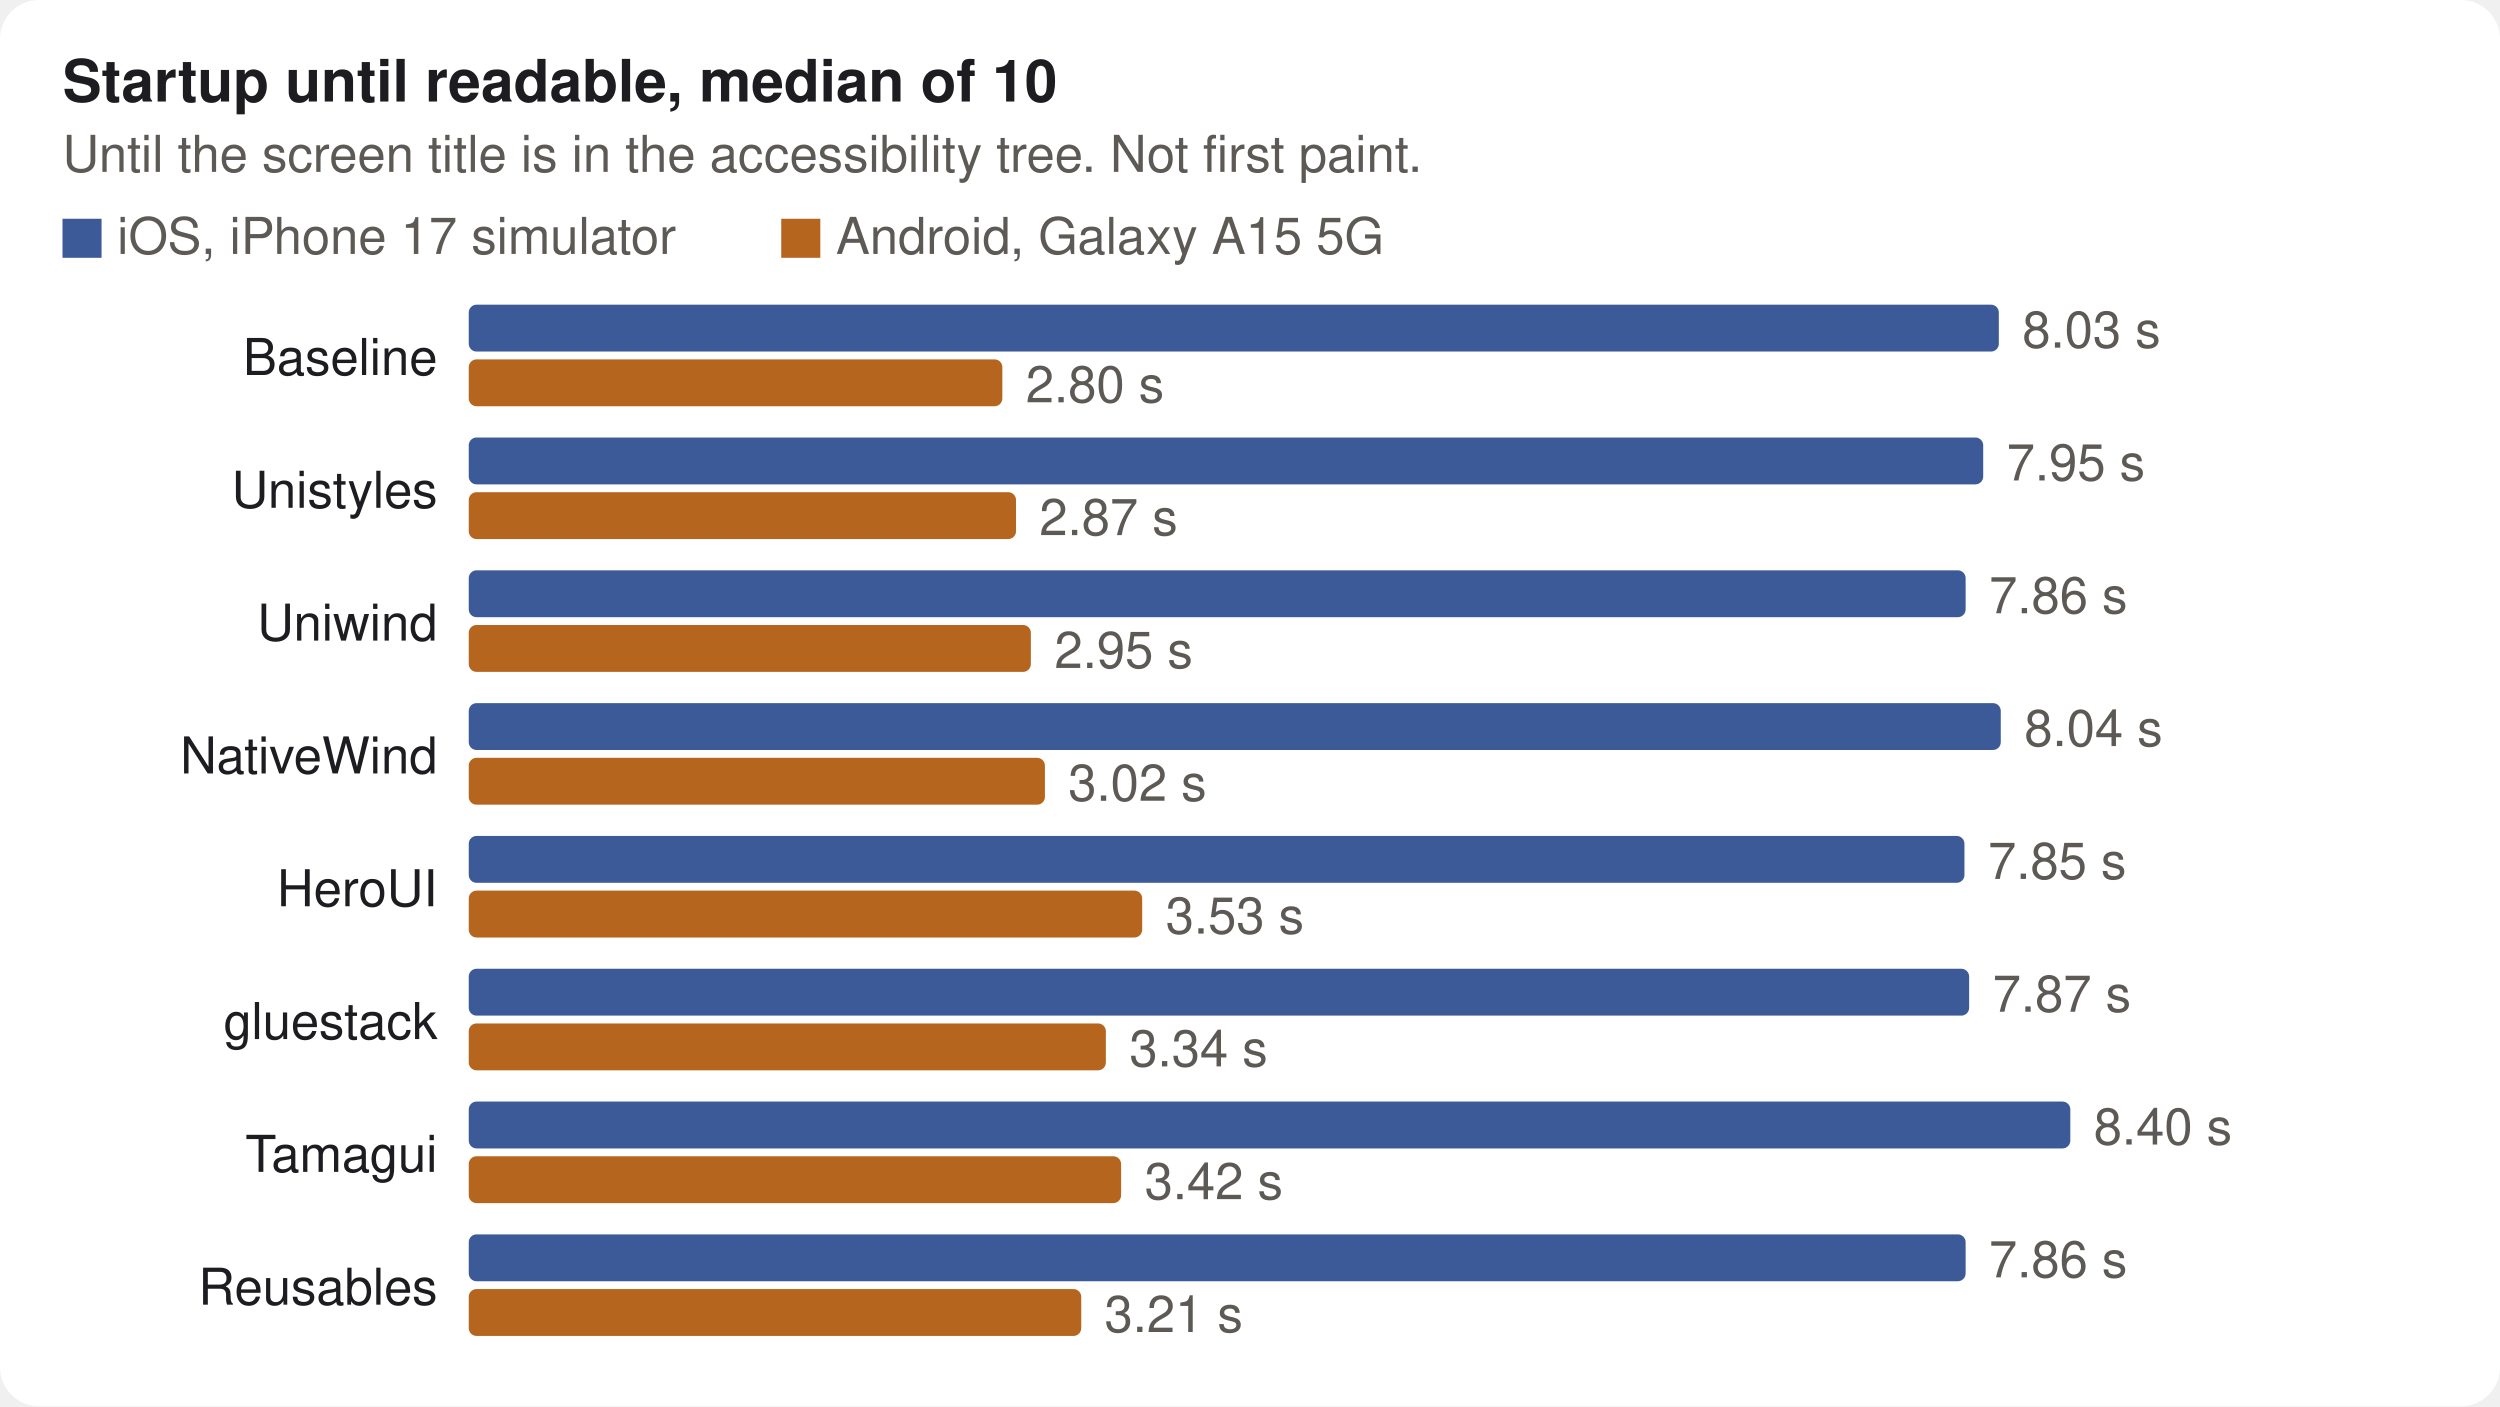
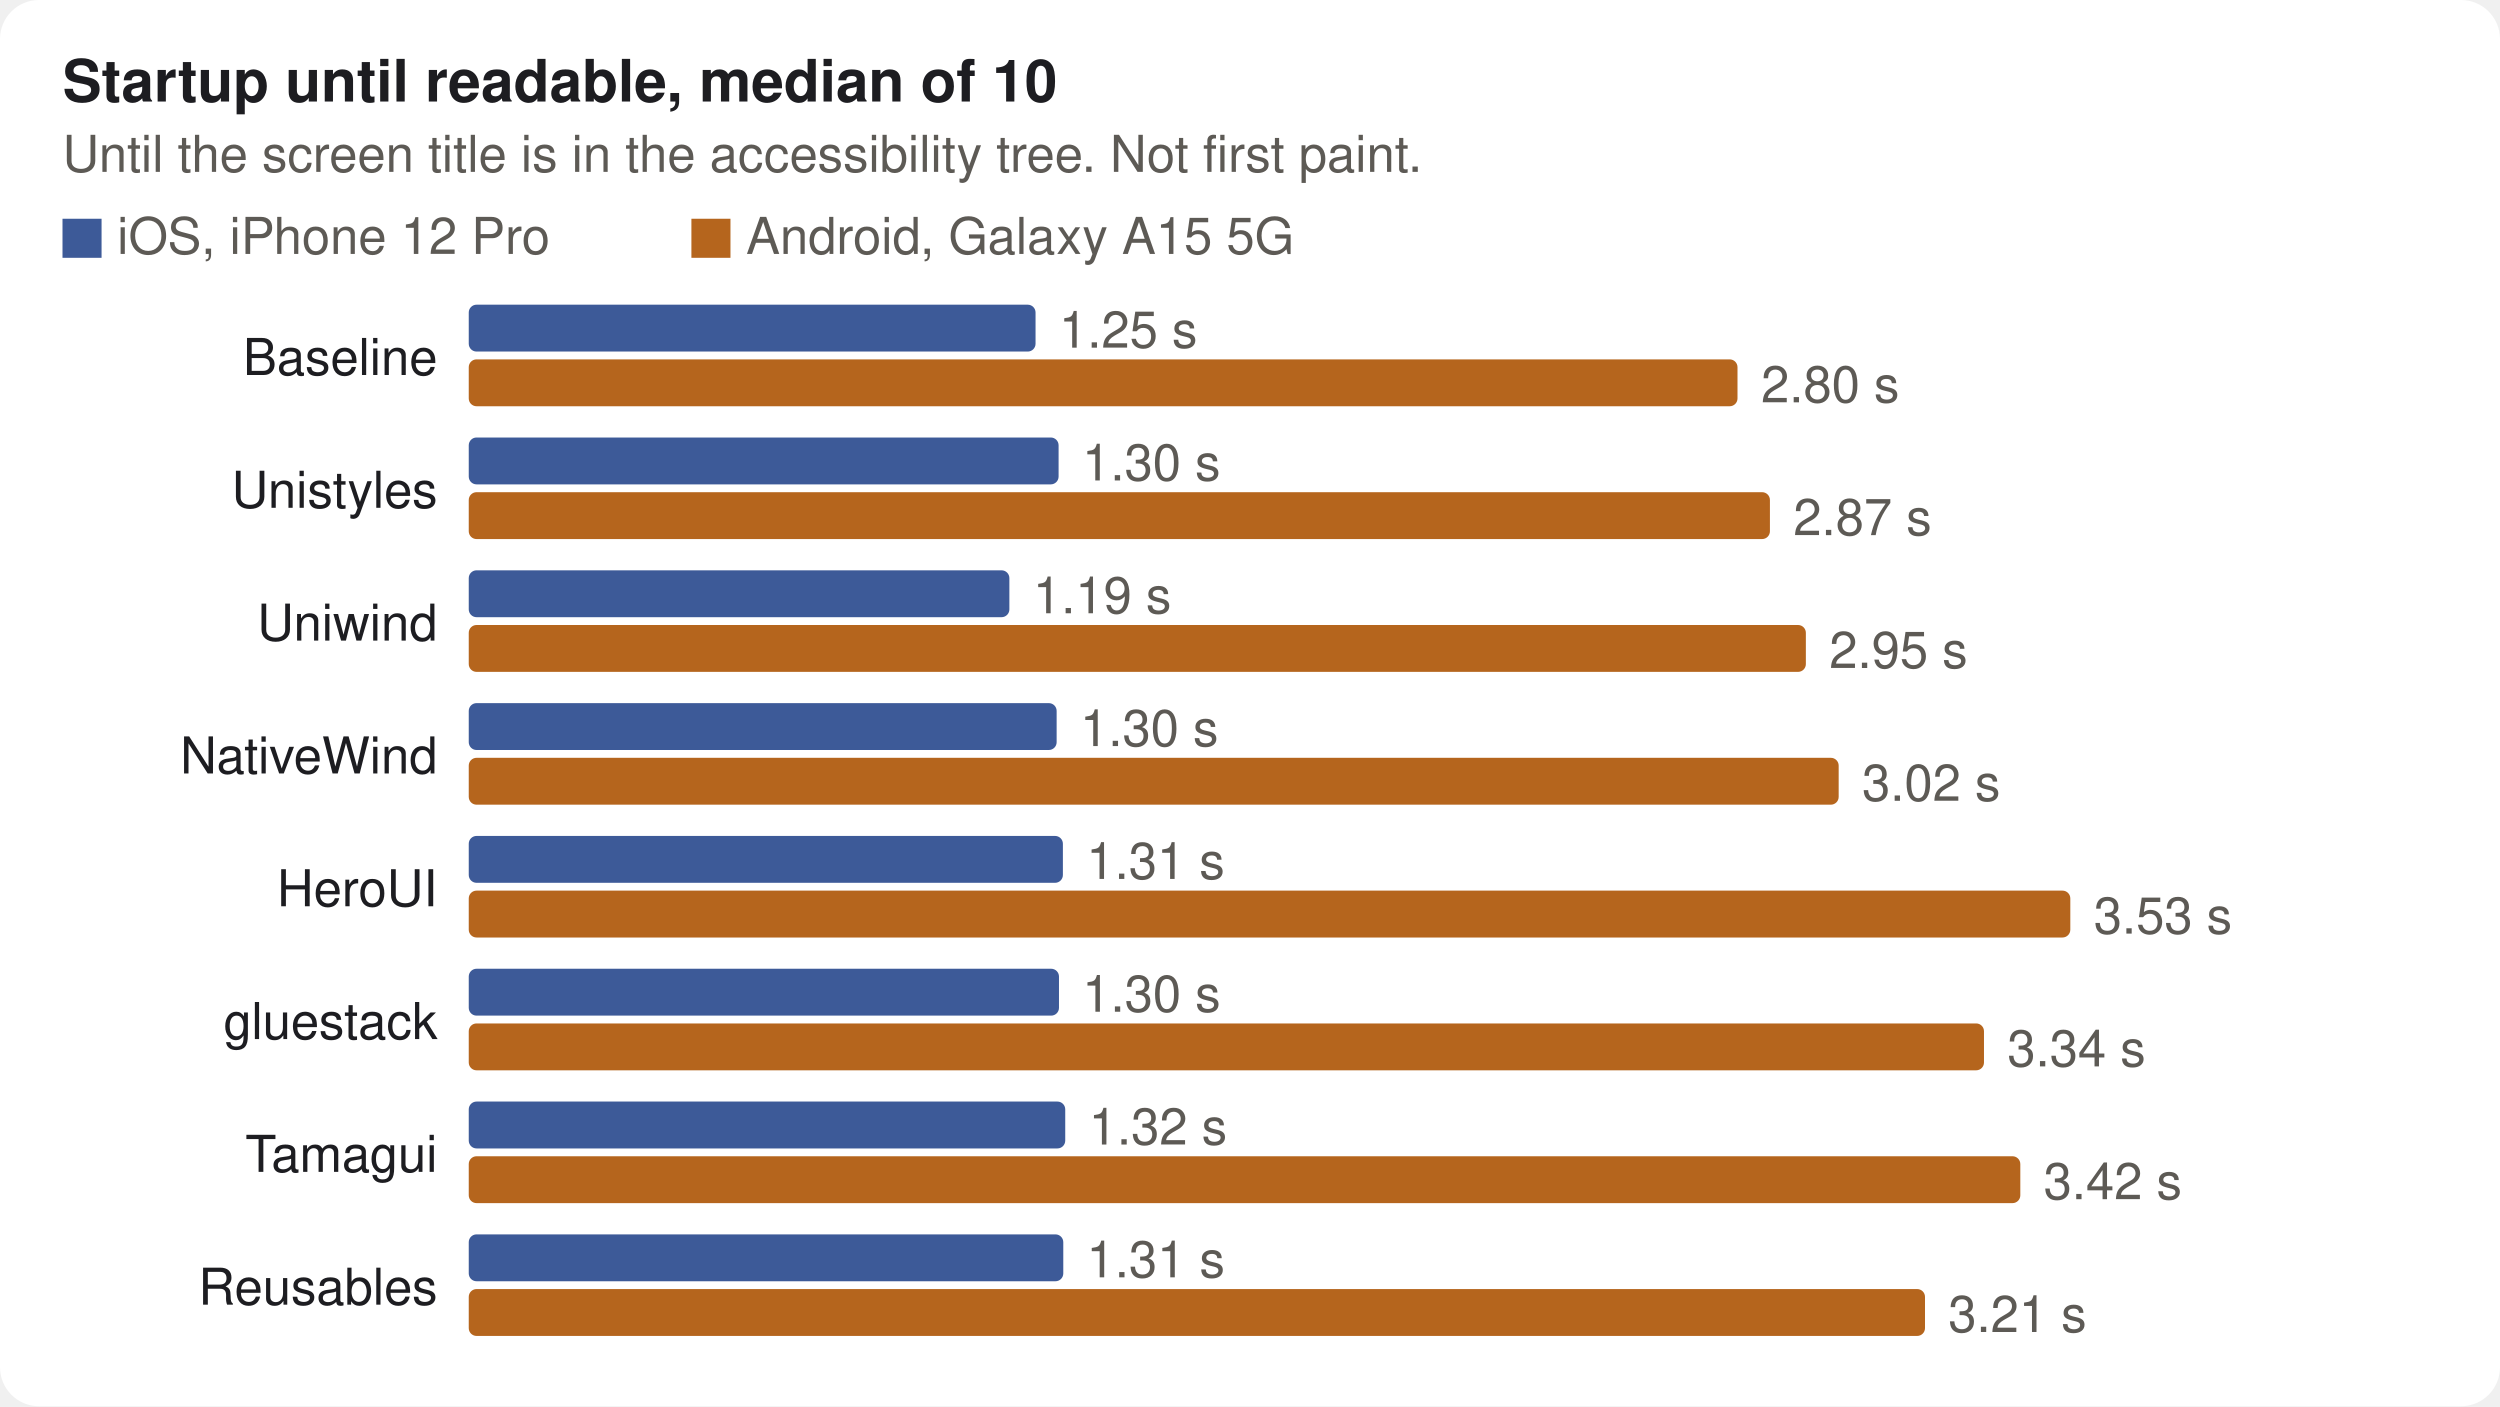
<svg xmlns="http://www.w3.org/2000/svg" viewBox="0 0 640 360" width="640" height="360" role="img" aria-label="Startup until readable, median of 10">
  <style>
svg { font: 13px -apple-system, BlinkMacSystemFont, "Segoe UI", Helvetica, Arial, sans-serif; }
.bg { fill: #ffffff; } .h { fill: #1d1d21; font-size: 15px; font-weight: 700; } .sub, .val { fill: #5d5a55; } .lbl { fill: #1d1d21; }
.ios { fill: #3d5a98; } .android { fill: #b5651d; }
@media (prefers-color-scheme: dark) { .bg { fill: #1d1d21; } .h, .lbl { fill: #ececee; } .sub, .val { fill: #a3a09b; } .ios { fill: #8fb0ef; } .android { fill: #f0a868; } }
</style>
  <rect width="640" height="360" rx="10" class="bg" />
  <text x="16" y="26" class="h">Startup until readable, median of 10</text>
  <text x="16" y="44" class="sub">Until the screen title is in the accessibility tree. Not first paint.</text>
  <rect x="16" y="56" width="10" height="10" class="ios" />
-   <text x="30" y="65" class="sub">iOS, iPhone 17 simulator</text>
-   <rect x="200" y="56" width="10" height="10" class="android" />
-   <text x="214" y="65" class="sub">Android, Galaxy A15 5G</text>
+   <text x="30" y="65" class="sub">iOS, iPhone 12 Pro</text>
+   <rect x="177" y="56" width="10" height="10" class="android" />
+   <text x="191" y="65" class="sub">Android, Galaxy A15 5G</text>
  <text x="112" y="96" text-anchor="end" class="lbl">Baseline</text>
-   <rect x="120" y="78" width="391.7" height="12" rx="2" class="ios" />
-   <text x="517.708" y="89" class="val">8.03 s</text>
-   <rect x="120" y="92" width="136.6" height="12" rx="2" class="android" />
-   <text x="262.6" y="103" class="val">2.80 s</text>
+   <rect x="120" y="78" width="145.1" height="12" rx="2" class="ios" />
+   <text x="271.117" y="89" class="val">1.25 s</text>
+   <rect x="120" y="92" width="324.8" height="12" rx="2" class="android" />
+   <text x="450.831" y="103" class="val">2.80 s</text>
  <text x="112" y="130" text-anchor="end" class="lbl">Unistyles</text>
-   <rect x="120" y="112" width="387.7" height="12" rx="2" class="ios" />
-   <text x="513.713" y="123" class="val">7.95 s</text>
-   <rect x="120" y="126" width="140.1" height="12" rx="2" class="android" />
-   <text x="266.073" y="137" class="val">2.87 s</text>
+   <rect x="120" y="112" width="151.0" height="12" rx="2" class="ios" />
+   <text x="277.033" y="123" class="val">1.30 s</text>
+   <rect x="120" y="126" width="333.1" height="12" rx="2" class="android" />
+   <text x="459.091" y="137" class="val">2.87 s</text>
  <text x="112" y="164" text-anchor="end" class="lbl">Uniwind</text>
-   <rect x="120" y="146" width="383.2" height="12" rx="2" class="ios" />
-   <text x="509.215" y="157" class="val">7.86 s</text>
-   <rect x="120" y="160" width="143.9" height="12" rx="2" class="android" />
-   <text x="269.944" y="171" class="val">2.95 s</text>
+   <rect x="120" y="146" width="138.4" height="12" rx="2" class="ios" />
+   <text x="264.448" y="157" class="val">1.19 s</text>
+   <rect x="120" y="160" width="342.3" height="12" rx="2" class="android" />
+   <text x="468.296" y="171" class="val">2.95 s</text>
  <text x="112" y="198" text-anchor="end" class="lbl">NativeWind</text>
-   <rect x="120" y="180" width="392.2" height="12" rx="2" class="ios" />
-   <text x="518.221" y="191" class="val">8.04 s</text>
-   <rect x="120" y="194" width="147.5" height="12" rx="2" class="android" />
-   <text x="273.471" y="205" class="val">3.02 s</text>
+   <rect x="120" y="180" width="150.5" height="12" rx="2" class="ios" />
+   <text x="276.504" y="191" class="val">1.30 s</text>
+   <rect x="120" y="194" width="350.7" height="12" rx="2" class="android" />
+   <text x="476.683" y="205" class="val">3.02 s</text>
  <text x="112" y="232" text-anchor="end" class="lbl">HeroUI</text>
-   <rect x="120" y="214" width="382.9" height="12" rx="2" class="ios" />
-   <text x="508.941" y="225" class="val">7.85 s</text>
-   <rect x="120" y="228" width="172.4" height="12" rx="2" class="android" />
-   <text x="298.415" y="239" class="val">3.53 s</text>
+   <rect x="120" y="214" width="152.1" height="12" rx="2" class="ios" />
+   <text x="278.118" y="225" class="val">1.31 s</text>
+   <rect x="120" y="228" width="410.0" height="12" rx="2" class="android" />
+   <text x="536" y="239" class="val">3.53 s</text>
  <text x="112" y="266" text-anchor="end" class="lbl">gluestack</text>
-   <rect x="120" y="248" width="384.1" height="12" rx="2" class="ios" />
-   <text x="510.137" y="259" class="val">7.87 s</text>
-   <rect x="120" y="262" width="163.1" height="12" rx="2" class="android" />
-   <text x="289.112" y="273" class="val">3.34 s</text>
+   <rect x="120" y="248" width="151.1" height="12" rx="2" class="ios" />
+   <text x="277.063" y="259" class="val">1.30 s</text>
+   <rect x="120" y="262" width="387.9" height="12" rx="2" class="android" />
+   <text x="513.878" y="273" class="val">3.34 s</text>
  <text x="112" y="300" text-anchor="end" class="lbl">Tamagui</text>
-   <rect x="120" y="282" width="410.0" height="12" rx="2" class="ios" />
-   <text x="536" y="293" class="val">8.40 s</text>
-   <rect x="120" y="296" width="167.0" height="12" rx="2" class="android" />
-   <text x="293.018" y="307" class="val">3.42 s</text>
+   <rect x="120" y="282" width="152.7" height="12" rx="2" class="ios" />
+   <text x="278.725" y="293" class="val">1.32 s</text>
+   <rect x="120" y="296" width="397.2" height="12" rx="2" class="android" />
+   <text x="523.166" y="307" class="val">3.42 s</text>
  <text x="112" y="334" text-anchor="end" class="lbl">Reusables</text>
-   <rect x="120" y="316" width="383.2" height="12" rx="2" class="ios" />
-   <text x="509.176" y="327" class="val">7.86 s</text>
-   <rect x="120" y="330" width="156.8" height="12" rx="2" class="android" />
-   <text x="282.753" y="341" class="val">3.21 s</text>
+   <rect x="120" y="316" width="152.2" height="12" rx="2" class="ios" />
+   <text x="278.161" y="327" class="val">1.31 s</text>
+   <rect x="120" y="330" width="372.8" height="12" rx="2" class="android" />
+   <text x="498.756" y="341" class="val">3.21 s</text>
</svg>
